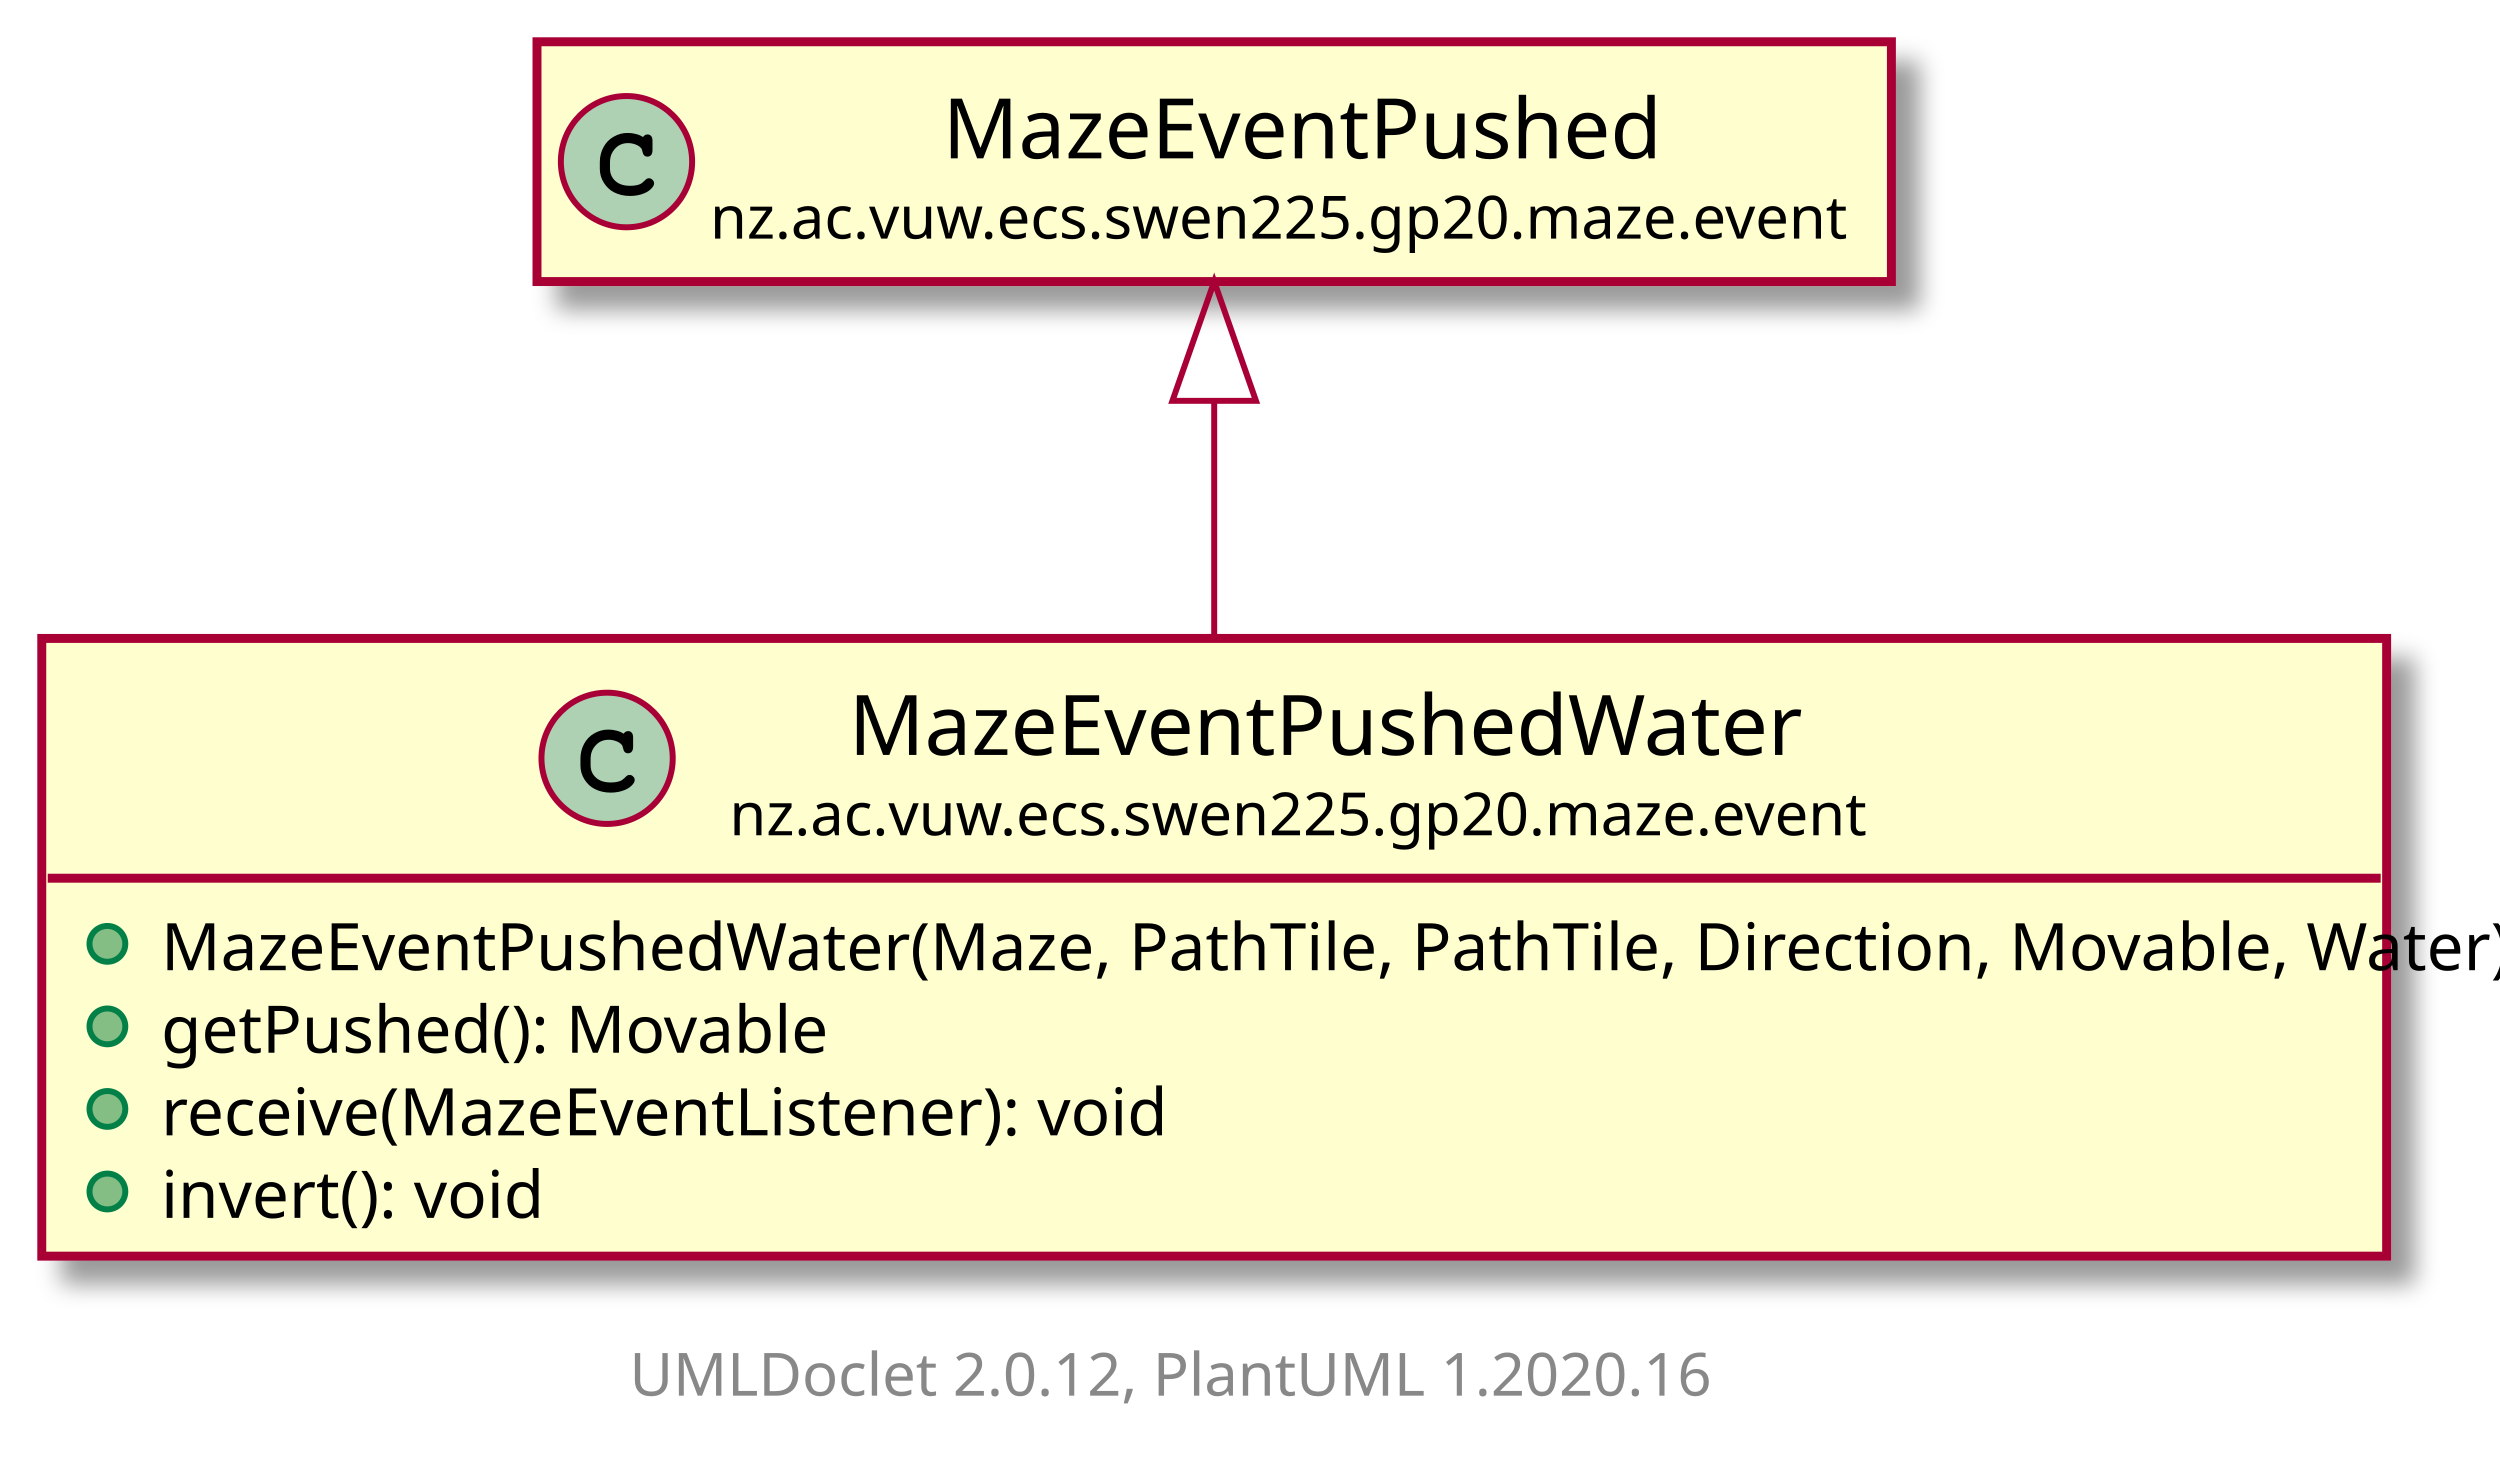
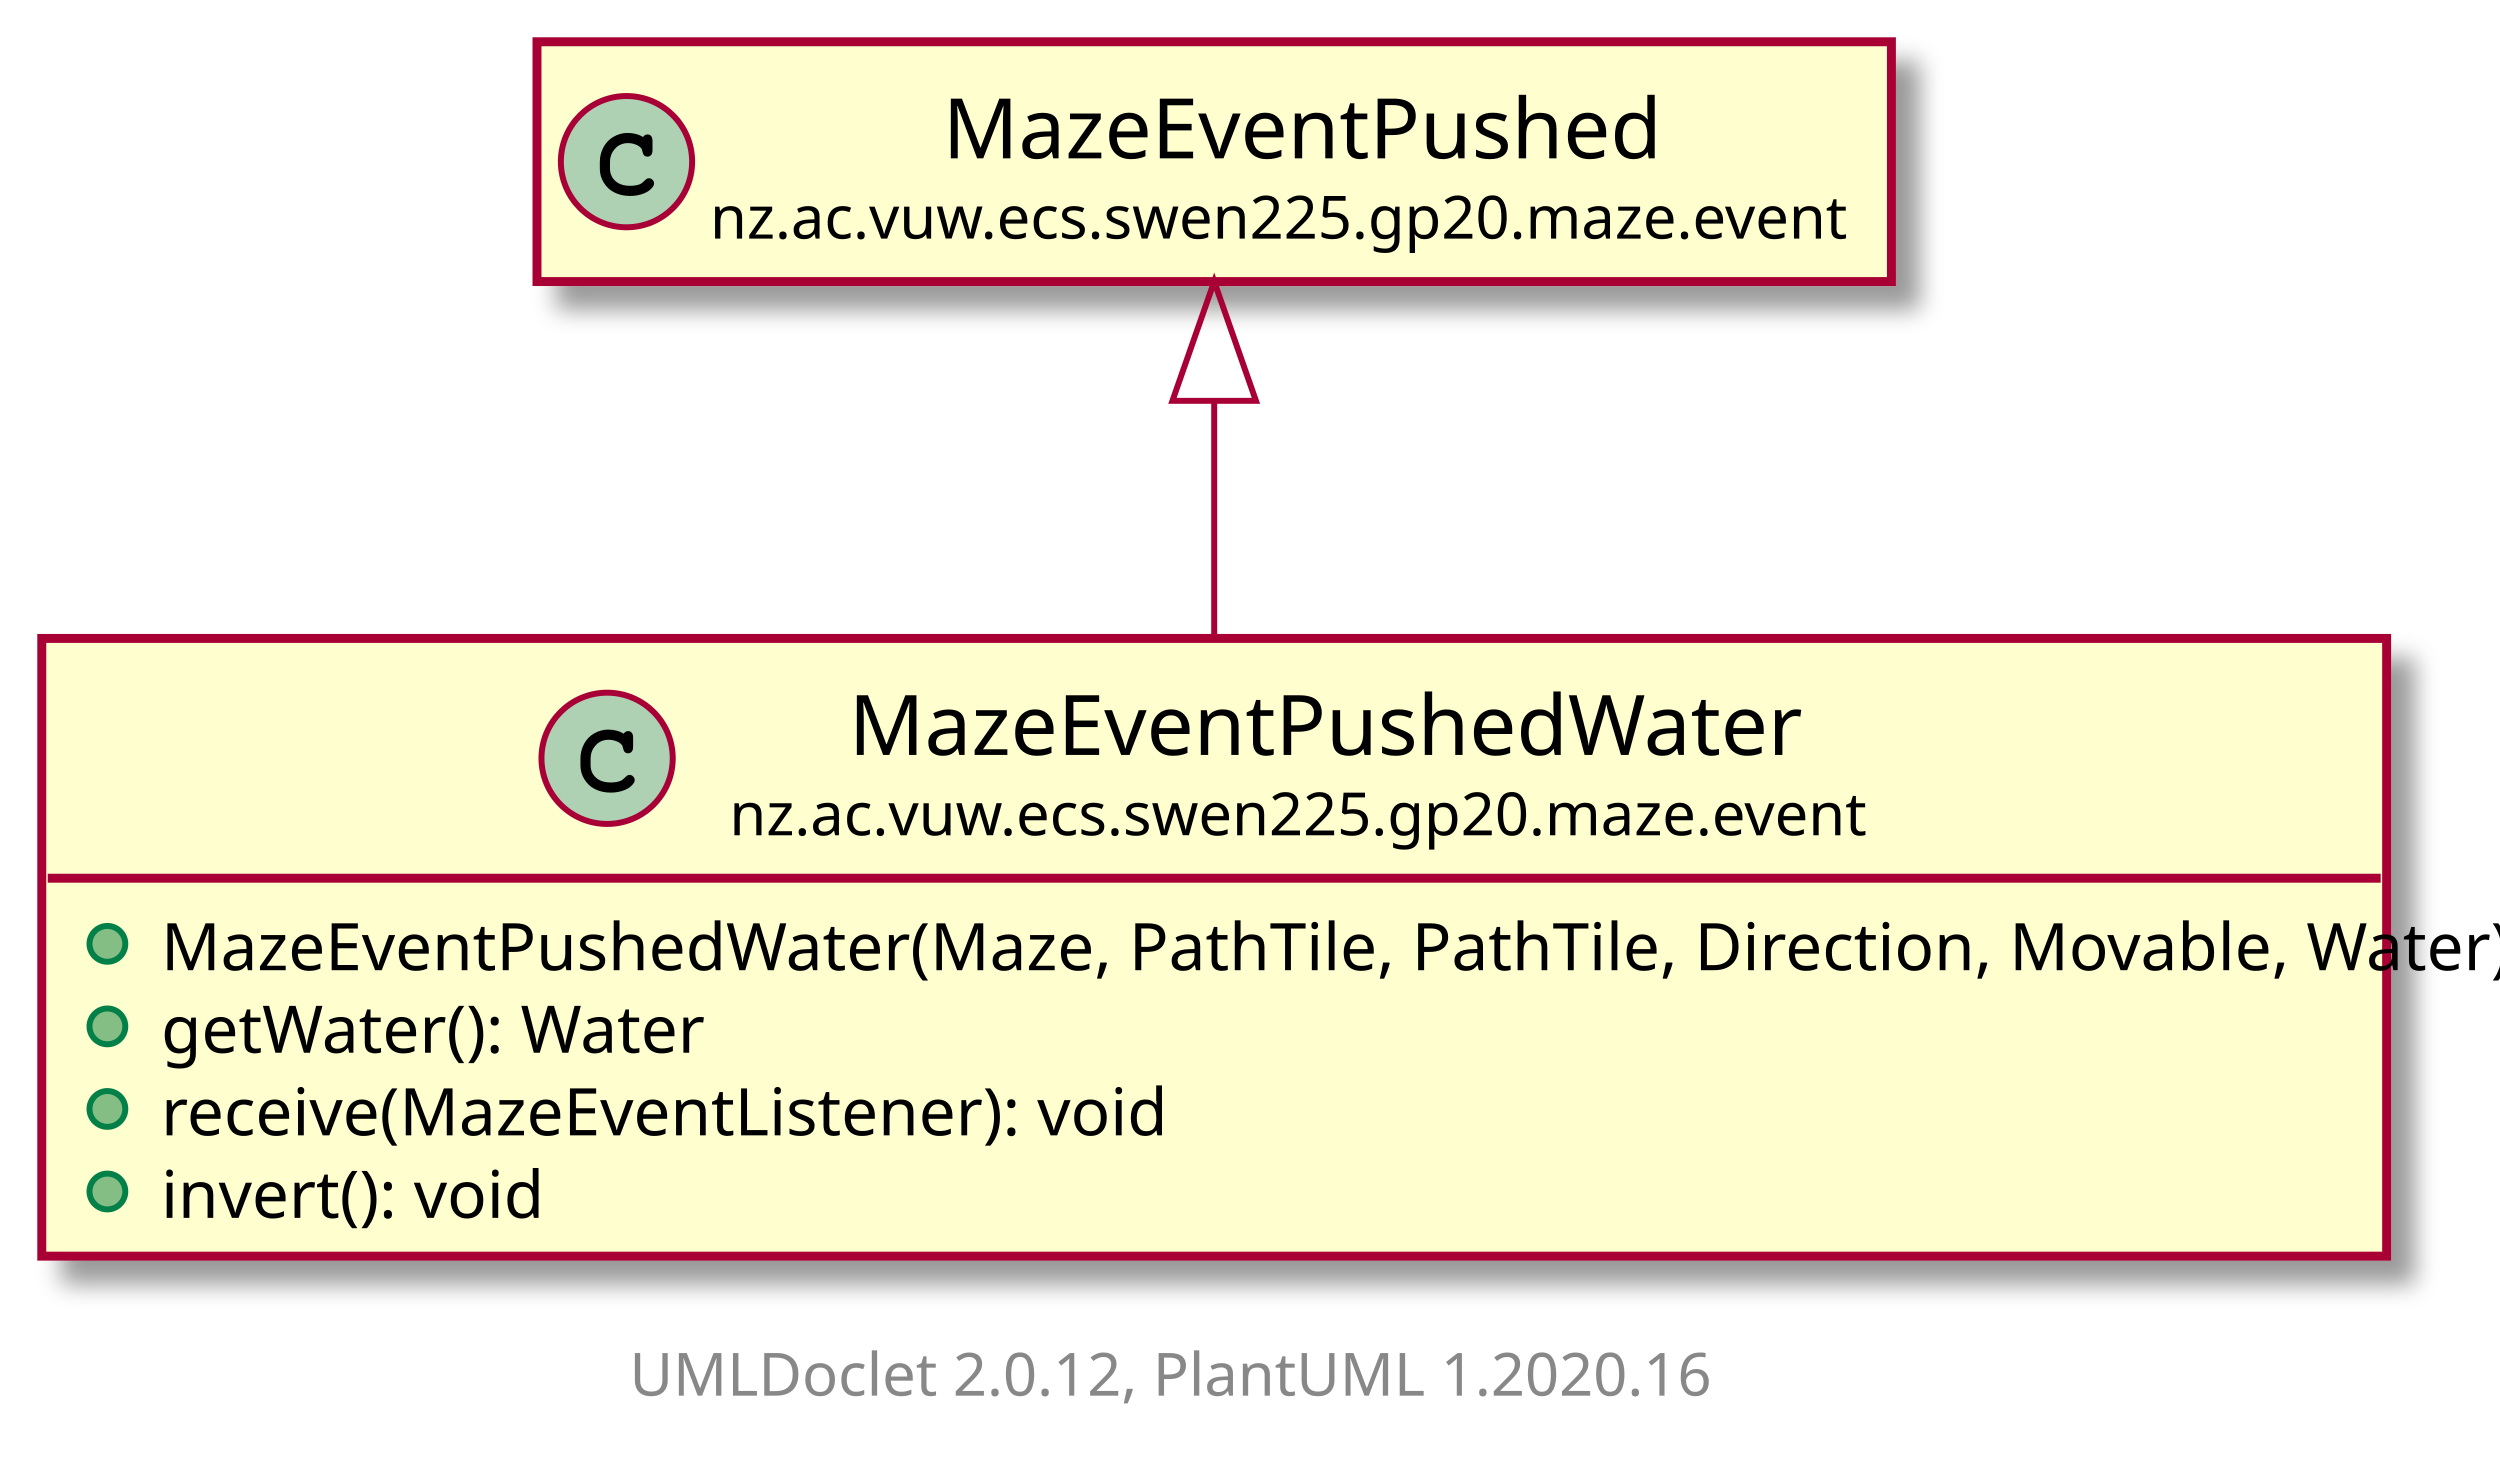
<svg xmlns="http://www.w3.org/2000/svg" xmlns:xlink="http://www.w3.org/1999/xlink" contentScriptType="application/ecmascript" contentStyleType="text/css" height="247px" preserveAspectRatio="none" style="width:419px;height:247px;" version="1.1" viewBox="0 0 419 247" width="419px" zoomAndPan="magnify">
  <defs>
-     <filter height="300%" id="f1hlcqq2q721dr" width="300%" x="-1" y="-1">
+     <filter height="300%" id="f7vthzfvitqo8" width="300%" x="-1" y="-1">
      <feGaussianBlur result="blurOut" stdDeviation="2.0" />
      <feColorMatrix in="blurOut" result="blurOut2" type="matrix" values="0 0 0 0 0 0 0 0 0 0 0 0 0 0 0 0 0 0 .4 0" />
      <feOffset dx="4.0" dy="4.0" in="blurOut2" result="blurOut3" />
      <feBlend in="SourceGraphic" in2="blurOut3" mode="normal" />
    </filter>
  </defs>
  <g>
    <a href="MazeEventPushedWater.html" target="_top" title="MazeEventPushedWater.html" xlink:actuate="onRequest" xlink:href="MazeEventPushedWater.html" xlink:show="new" xlink:title="MazeEventPushedWater.html" xlink:type="simple">
-       <rect codeLine="5" fill="#FEFECE" filter="url(#f1hlcqq2q721dr)" height="103.531" id="nz.ac.vuw.ecs.swen225.gp20.maze.event.MazeEventPushedWater" style="stroke: #A80036; stroke-width: 1.5;" width="393" x="7" y="107" />
+       <rect codeLine="5" fill="#FEFECE" filter="url(#f7vthzfvitqo8)" height="103.531" id="nz.ac.vuw.ecs.swen225.gp20.maze.event.MazeEventPushedWater" style="stroke: #A80036; stroke-width: 1.5;" width="393" x="7" y="107" />
      <ellipse cx="101.75" cy="127.094" fill="#ADD1B2" rx="11" ry="11" style="stroke: #A80036; stroke-width: 1.0;" />
      <path d="M104.516,122.969 Q104.672,122.75 104.859,122.641 Q105.047,122.531 105.266,122.531 Q105.641,122.531 105.875,122.797 Q106.109,123.047 106.109,123.656 L106.109,125.109 Q106.109,125.719 105.875,125.984 Q105.641,126.25 105.266,126.25 Q104.922,126.25 104.719,126.047 Q104.516,125.859 104.406,125.344 Q104.359,124.984 104.172,124.797 Q103.844,124.422 103.234,124.203 Q102.625,123.984 102,123.984 Q101.234,123.984 100.594,124.312 Q99.969,124.641 99.469,125.391 Q98.984,126.141 98.984,127.172 L98.984,128.266 Q98.984,129.5 99.875,130.328 Q100.766,131.141 102.359,131.141 Q103.297,131.141 103.953,130.891 Q104.344,130.734 104.766,130.297 Q105.031,130.031 105.172,129.953 Q105.328,129.875 105.531,129.875 Q105.859,129.875 106.109,130.141 Q106.375,130.391 106.375,130.734 Q106.375,131.078 106.031,131.484 Q105.531,132.062 104.734,132.391 Q103.656,132.844 102.359,132.844 Q100.844,132.844 99.641,132.219 Q98.656,131.719 97.969,130.656 Q97.281,129.578 97.281,128.297 L97.281,127.141 Q97.281,125.812 97.891,124.672 Q98.516,123.516 99.609,122.906 Q100.703,122.281 101.938,122.281 Q102.672,122.281 103.312,122.453 Q103.969,122.609 104.516,122.969 Z " />
      <text fill="#000000" font-family="sans-serif" font-size="14" lengthAdjust="spacingAndGlyphs" textLength="155" x="142.25" y="126.533">MazeEventPushedWater</text>
      <text fill="#000000" font-family="sans-serif" font-size="10" lengthAdjust="spacingAndGlyphs" textLength="195" x="122.25" y="139.99">nz.ac.vuw.ecs.swen225.gp20.maze.event</text>
      <line style="stroke: #A80036; stroke-width: 1.5;" x1="8" x2="399" y1="147.188" y2="147.188" />
      <ellipse cx="18" cy="158.188" fill="#84BE84" rx="3" ry="3" style="stroke: #038048; stroke-width: 1.0;" />
      <text fill="#000000" font-family="sans-serif" font-size="11" lengthAdjust="spacingAndGlyphs" textLength="367" x="27" y="162.606">MazeEventPushedWater(Maze, PathTile, PathTile, Direction, Movable, Water)</text>
      <ellipse cx="18" cy="172.023" fill="#84BE84" rx="3" ry="3" style="stroke: #038048; stroke-width: 1.0;" />
-       <text fill="#000000" font-family="sans-serif" font-size="11" lengthAdjust="spacingAndGlyphs" textLength="105" x="27" y="176.442">getPushed(): Movable</text>
+       <text fill="#000000" font-family="sans-serif" font-size="11" lengthAdjust="spacingAndGlyphs" textLength="87" x="27" y="176.442">getWater(): Water</text>
      <ellipse cx="18" cy="185.859" fill="#84BE84" rx="3" ry="3" style="stroke: #038048; stroke-width: 1.0;" />
      <text fill="#000000" font-family="sans-serif" font-size="11" lengthAdjust="spacingAndGlyphs" textLength="162" x="27" y="190.278">receive(MazeEventListener): void</text>
      <ellipse cx="18" cy="199.695" fill="#84BE84" rx="3" ry="3" style="stroke: #038048; stroke-width: 1.0;" />
      <text fill="#000000" font-family="sans-serif" font-size="11" lengthAdjust="spacingAndGlyphs" textLength="61" x="27" y="204.114">invert(): void</text>
    </a>
    <a href="MazeEventPushed.html" target="_top" title="MazeEventPushed.html" xlink:actuate="onRequest" xlink:href="MazeEventPushed.html" xlink:show="new" xlink:title="MazeEventPushed.html" xlink:type="simple">
-       <rect codeLine="12" fill="#FEFECE" filter="url(#f1hlcqq2q721dr)" height="40.188" id="nz.ac.vuw.ecs.swen225.gp20.maze.event.MazeEventPushed" style="stroke: #A80036; stroke-width: 1.5;" width="227" x="90" y="7" />
+       <rect codeLine="12" fill="#FEFECE" filter="url(#f7vthzfvitqo8)" height="40.188" id="nz.ac.vuw.ecs.swen225.gp20.maze.event.MazeEventPushed" style="stroke: #A80036; stroke-width: 1.5;" width="227" x="90" y="7" />
      <ellipse cx="105" cy="27.094" fill="#ADD1B2" rx="11" ry="11" style="stroke: #A80036; stroke-width: 1.0;" />
      <path d="M107.766,22.969 Q107.922,22.75 108.109,22.641 Q108.297,22.531 108.516,22.531 Q108.891,22.531 109.125,22.797 Q109.359,23.047 109.359,23.656 L109.359,25.109 Q109.359,25.719 109.125,25.984 Q108.891,26.25 108.516,26.25 Q108.172,26.25 107.969,26.047 Q107.766,25.859 107.656,25.344 Q107.609,24.984 107.422,24.797 Q107.094,24.422 106.484,24.203 Q105.875,23.984 105.25,23.984 Q104.484,23.984 103.844,24.312 Q103.219,24.641 102.719,25.391 Q102.234,26.141 102.234,27.172 L102.234,28.266 Q102.234,29.5 103.125,30.328 Q104.016,31.141 105.609,31.141 Q106.547,31.141 107.203,30.891 Q107.594,30.734 108.016,30.297 Q108.281,30.031 108.422,29.953 Q108.578,29.875 108.781,29.875 Q109.109,29.875 109.359,30.141 Q109.625,30.391 109.625,30.734 Q109.625,31.078 109.281,31.484 Q108.781,32.062 107.984,32.391 Q106.906,32.844 105.609,32.844 Q104.094,32.844 102.891,32.219 Q101.906,31.719 101.219,30.656 Q100.531,29.578 100.531,28.297 L100.531,27.141 Q100.531,25.812 101.141,24.672 Q101.766,23.516 102.859,22.906 Q103.953,22.281 105.188,22.281 Q105.922,22.281 106.562,22.453 Q107.219,22.609 107.766,22.969 Z " />
      <text fill="#000000" font-family="sans-serif" font-size="14" lengthAdjust="spacingAndGlyphs" textLength="117" x="158" y="26.533">MazeEventPushed</text>
      <text fill="#000000" font-family="sans-serif" font-size="10" lengthAdjust="spacingAndGlyphs" textLength="195" x="119" y="39.99">nz.ac.vuw.ecs.swen225.gp20.maze.event</text>
    </a>
    <path codeLine="14" d="M203.5,67.49 C203.5,79.93 203.5,93.86 203.5,106.99 " fill="none" id="nz.ac.vuw.ecs.swen225.gp20.maze.event.MazeEventPushed-backto-nz.ac.vuw.ecs.swen225.gp20.maze.event.MazeEventPushedWater" style="stroke: #A80036; stroke-width: 1.0;" />
    <polygon fill="none" points="196.5,67.18,203.5,47.18,210.5,67.18,196.5,67.18" style="stroke: #A80036; stroke-width: 1.0;" />
    <text fill="#888888" font-family="sans-serif" font-size="10" lengthAdjust="spacingAndGlyphs" textLength="190" x="105.5" y="233.912">UMLDoclet 2.0.12, PlantUML 1.2020.16</text>
  </g>
</svg>
